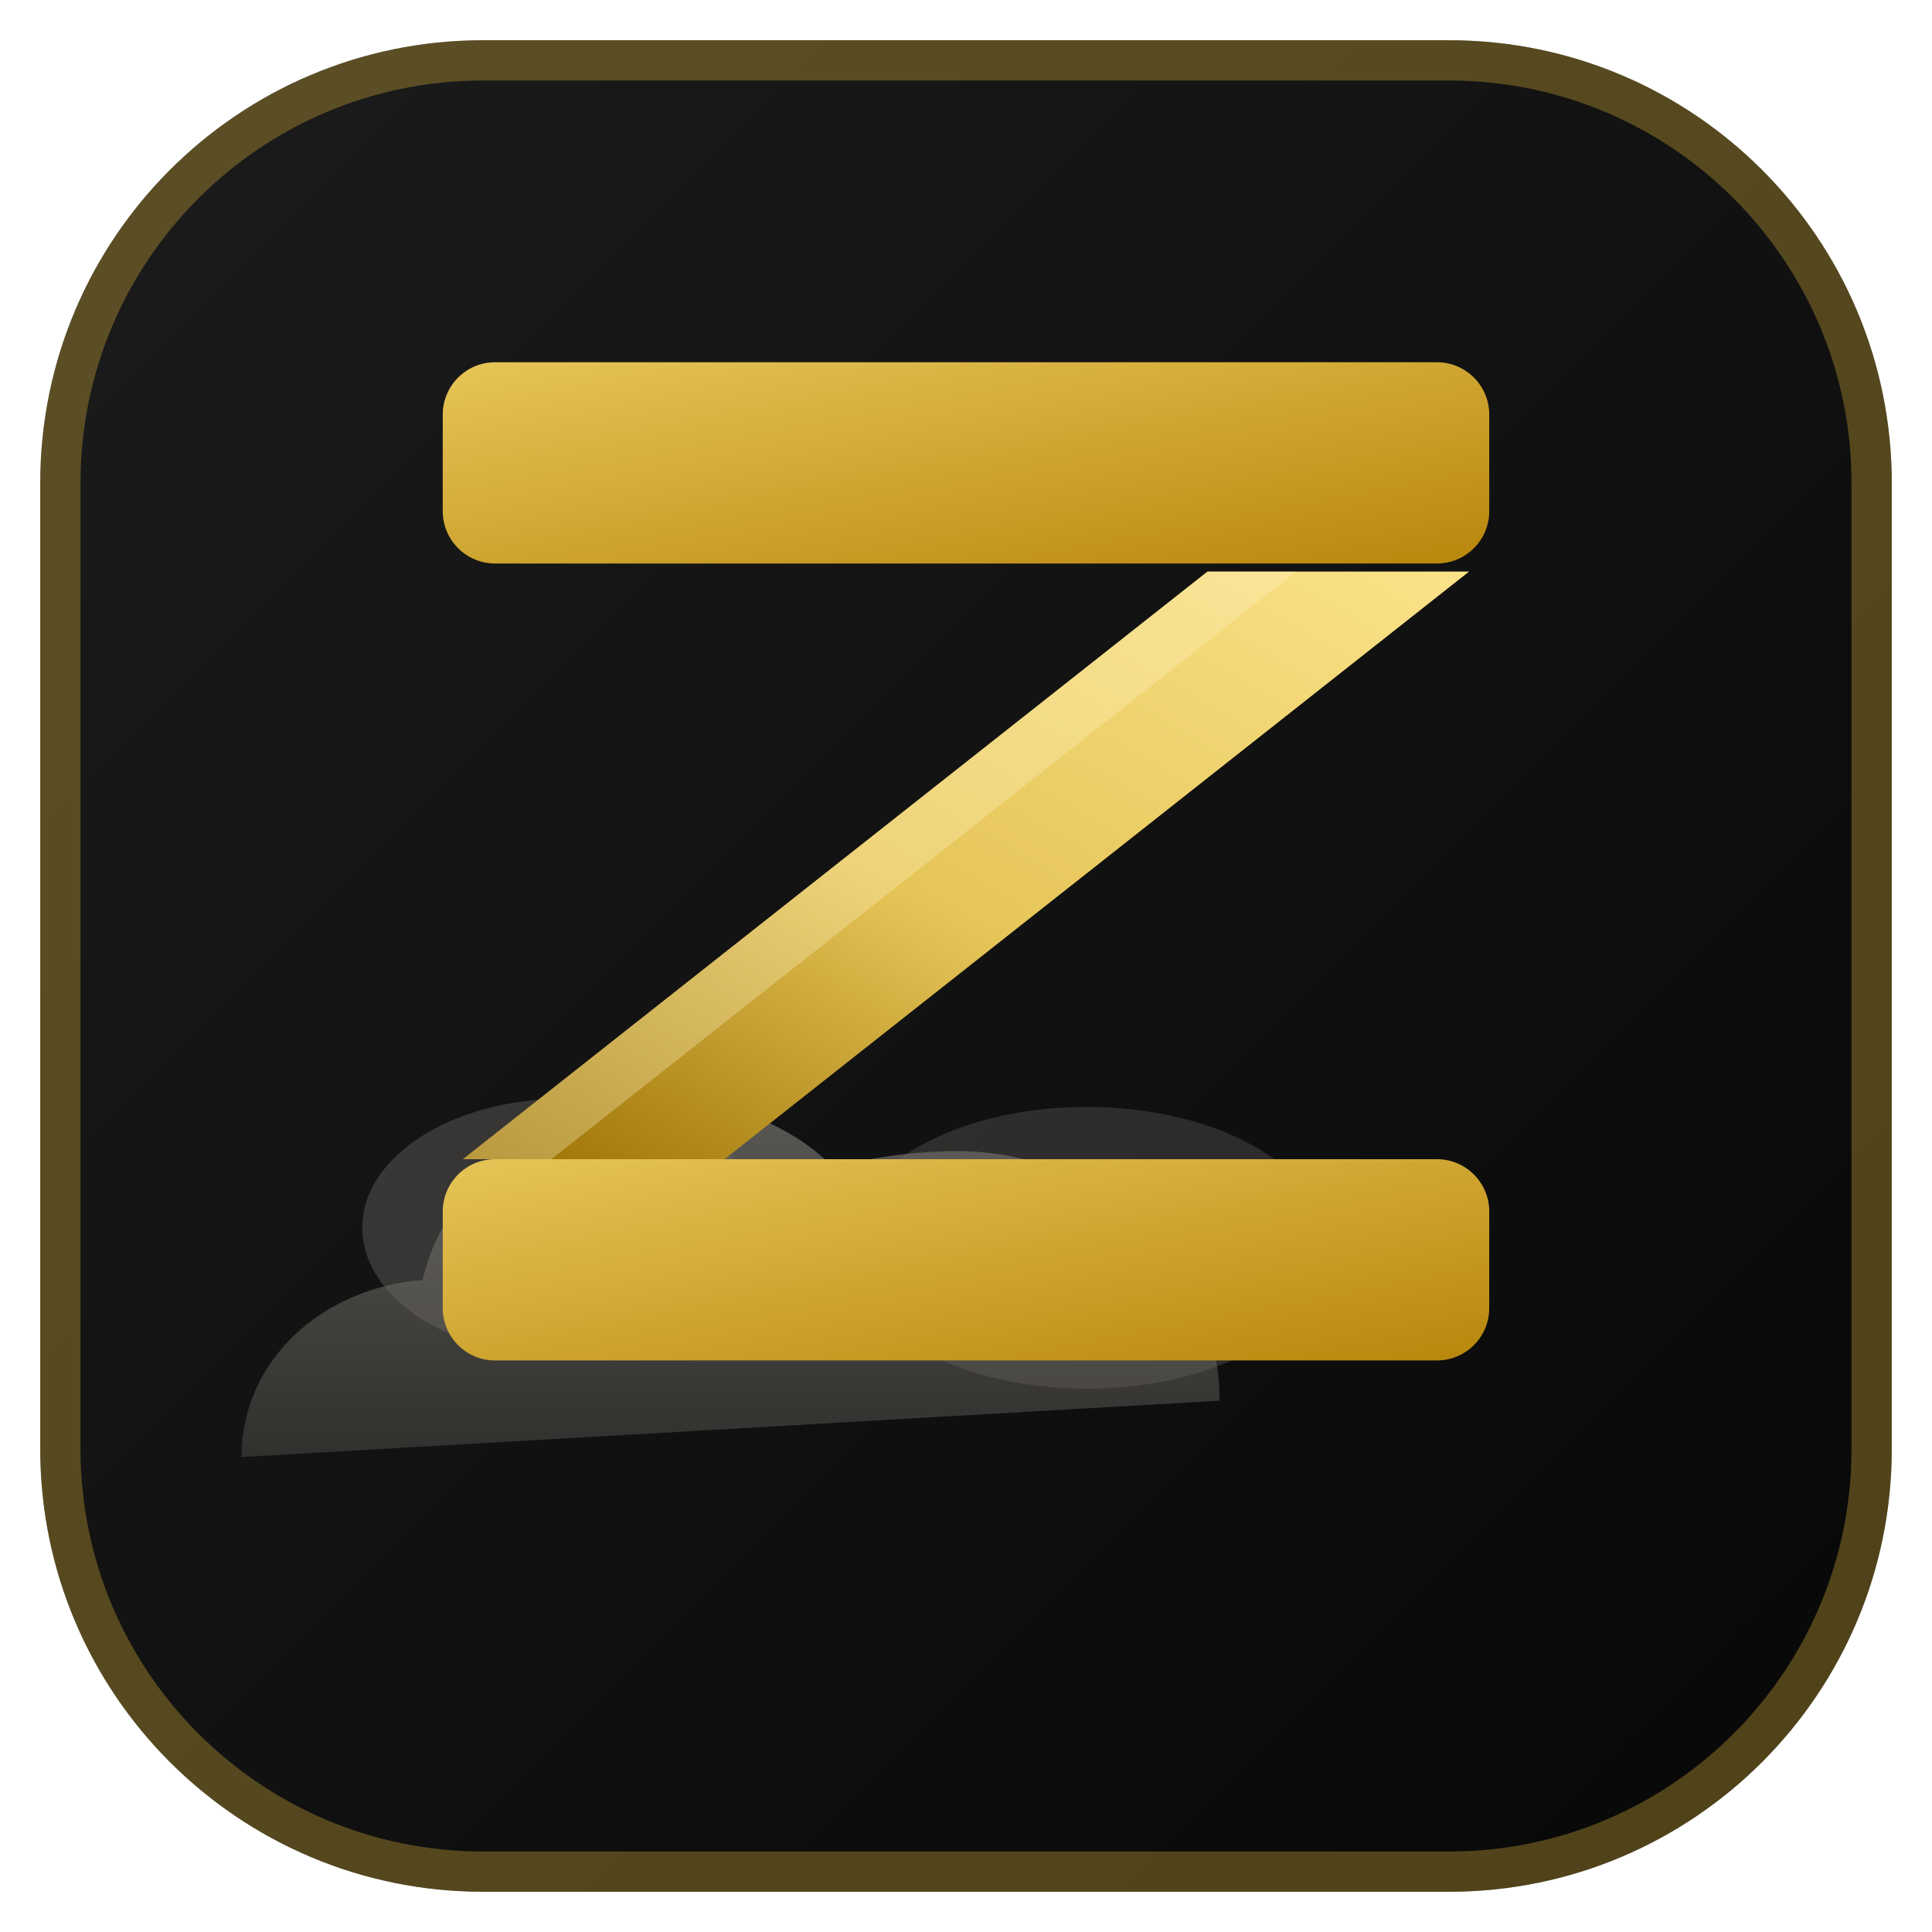
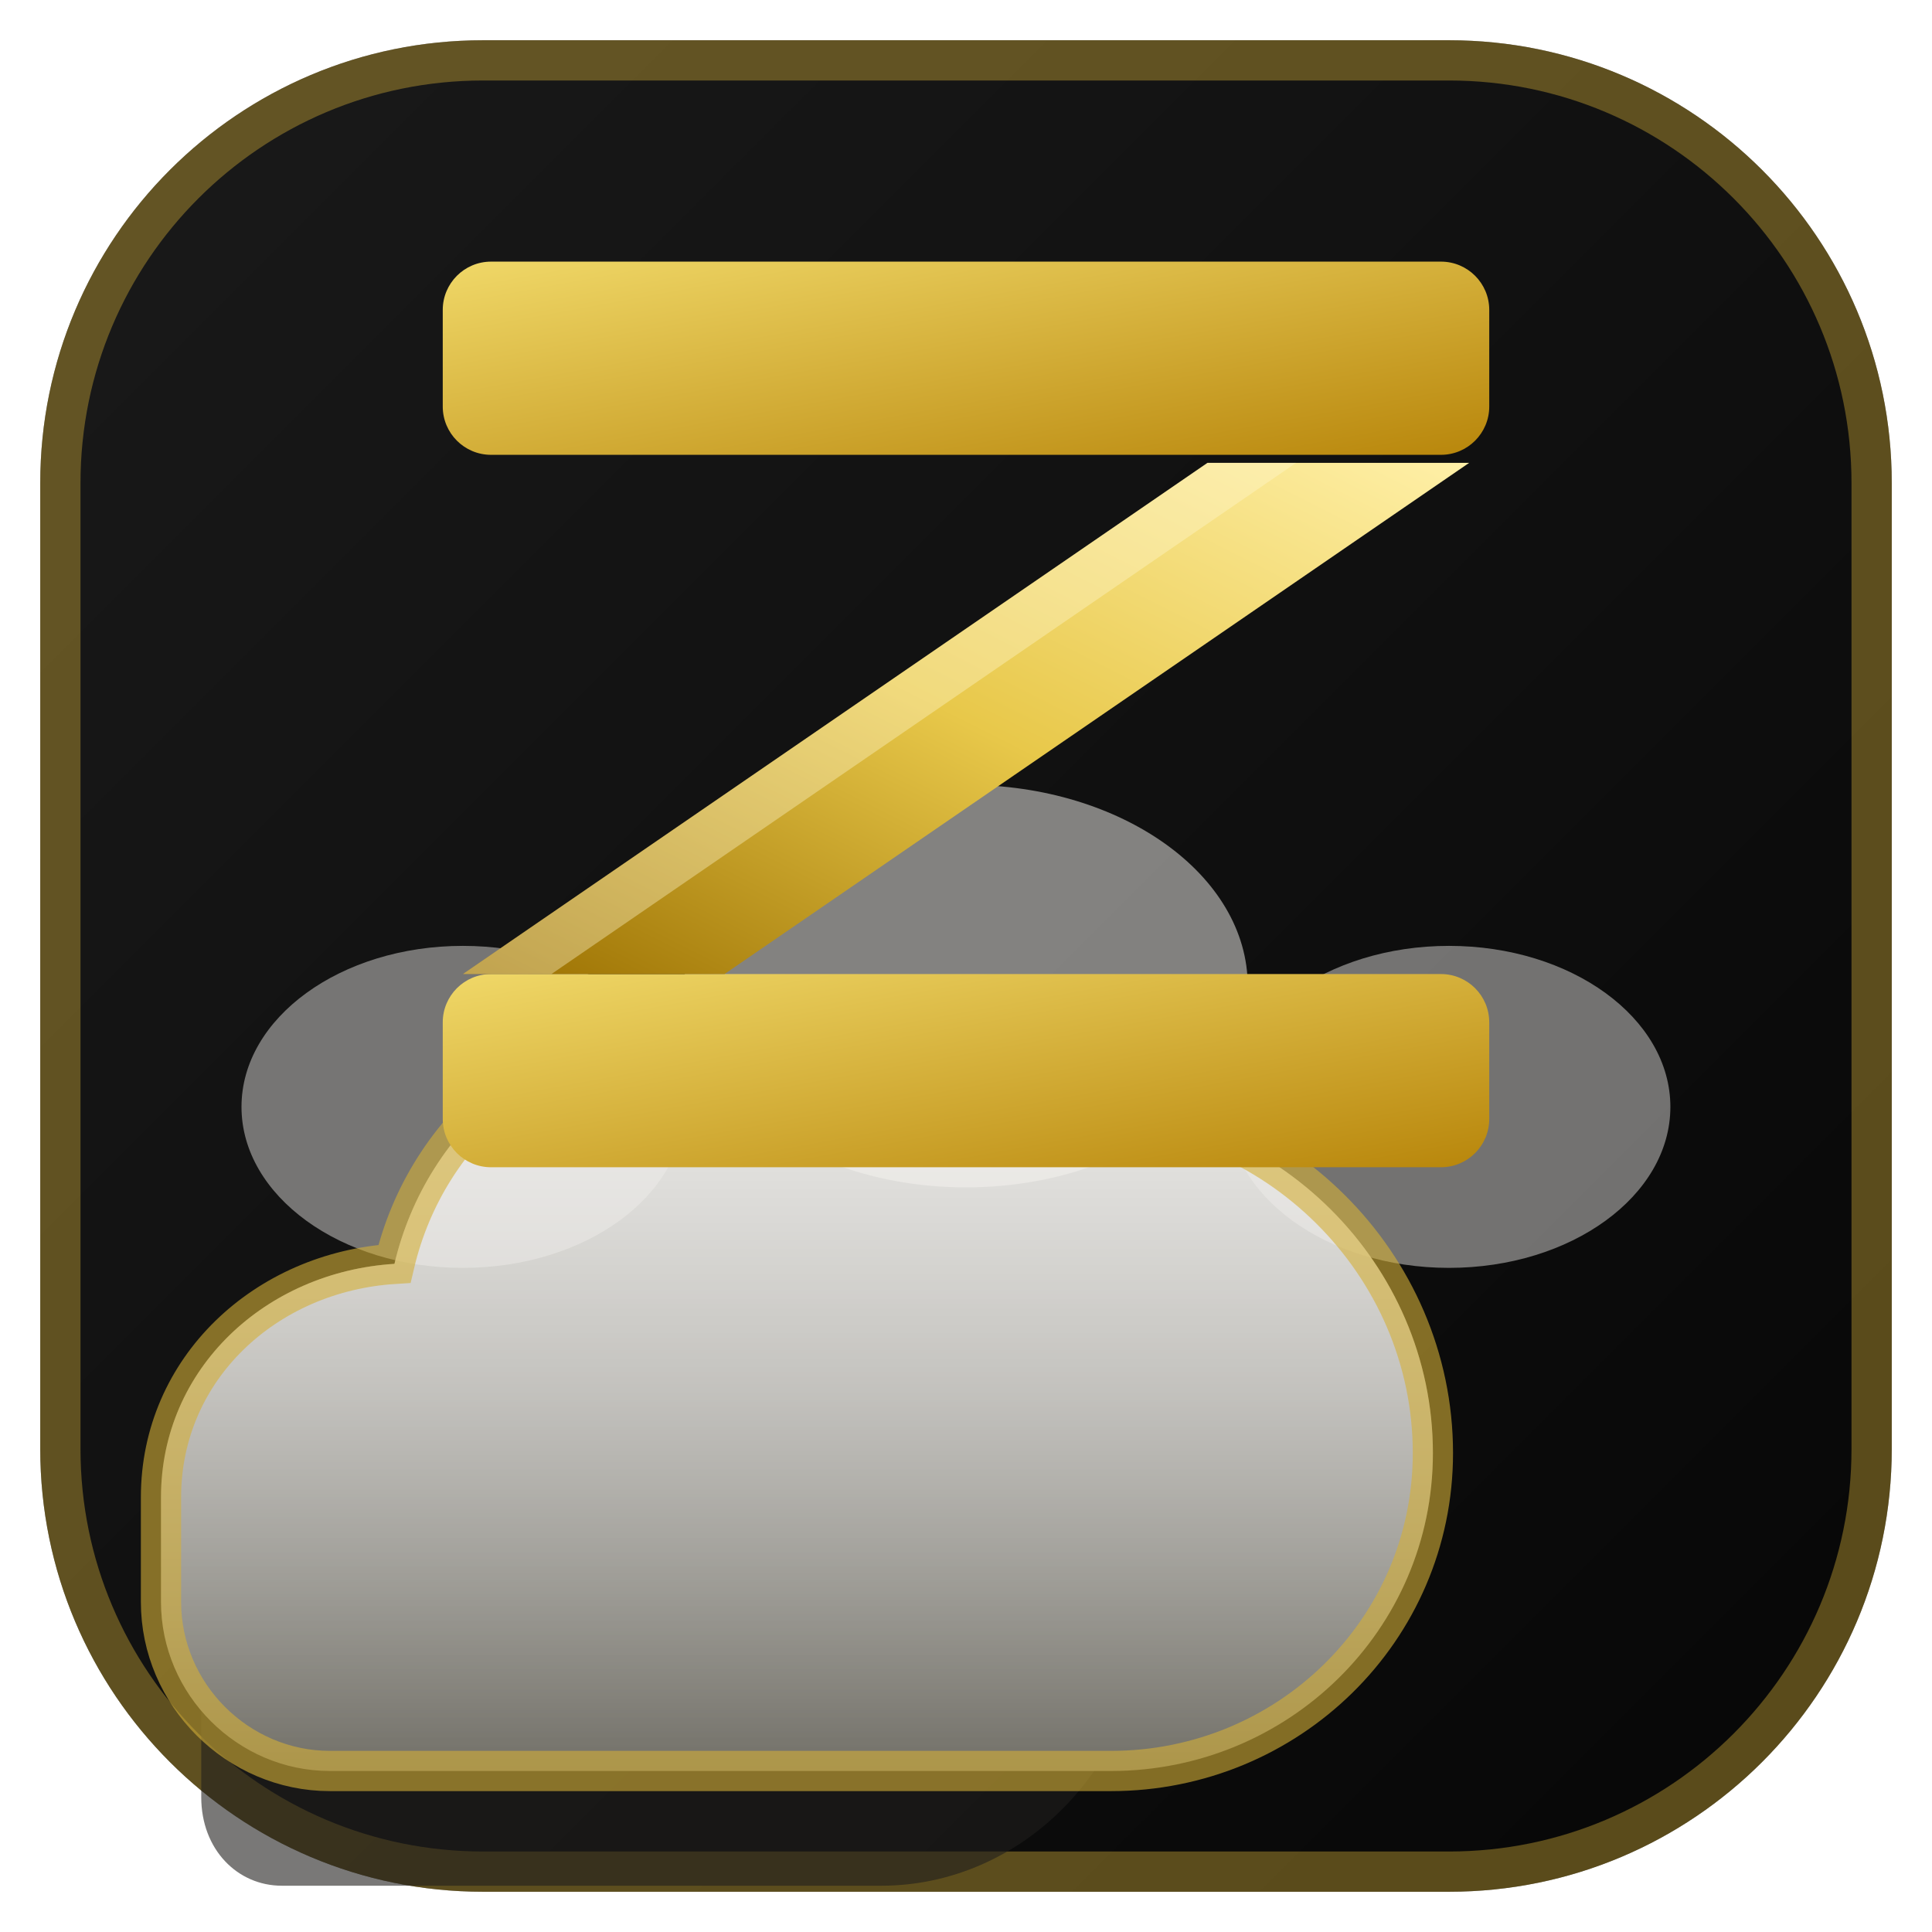
<svg xmlns="http://www.w3.org/2000/svg" viewBox="0 0 48 48" role="img" aria-label="Zenith Cloud">
  <defs>
    <linearGradient id="badgeBg" x1="0%" y1="0%" x2="100%" y2="100%">
-       <stop offset="0%" stop-color="#1c1c1c" />
-       <stop offset="100%" stop-color="#070707" />
+       <stop offset="0%" stop-color="#1a1a1a" />
+       <stop offset="100%" stop-color="#060606" />
    </linearGradient>
-     <linearGradient id="cloudFill" x1="0%" y1="0%" x2="0%" y2="100%">
-       <stop offset="0%" stop-color="#5a5854" />
-       <stop offset="100%" stop-color="#32302e" />
+     <linearGradient id="cloudBody" x1="0%" y1="0%" x2="0%" y2="100%">
+       <stop offset="0%" stop-color="#d4d2cc" />
+       <stop offset="50%" stop-color="#a8a6a0" />
+       <stop offset="100%" stop-color="#727068" />
+     </linearGradient>
+     <linearGradient id="cloudShine" x1="0%" y1="0%" x2="0%" y2="100%">
+       <stop offset="0%" stop-color="#ffffff" stop-opacity="0.6" />
+       <stop offset="100%" stop-color="#ffffff" stop-opacity="0" />
    </linearGradient>
    <linearGradient id="zBar" x1="0%" y1="0%" x2="100%" y2="100%">
-       <stop offset="0%" stop-color="#e6c558" />
+       <stop offset="0%" stop-color="#f0d868" />
      <stop offset="100%" stop-color="#b8860b" />
    </linearGradient>
    <linearGradient id="zSlash" x1="100%" y1="0%" x2="0%" y2="100%">
-       <stop offset="0%" stop-color="#fbe38a" />
-       <stop offset="55%" stop-color="#e6c558" />
+       <stop offset="0%" stop-color="#fff0a8" />
+       <stop offset="50%" stop-color="#e8c84a" />
      <stop offset="100%" stop-color="#9a6f00" />
    </linearGradient>
  </defs>
  <rect x="1" y="1" width="46" height="46" rx="11" fill="url(#badgeBg)" />
-   <rect x="1.5" y="1.5" width="45" height="45" rx="10.5" fill="none" stroke="#d4af37" stroke-opacity="0.35" stroke-width="1" />
-   <path fill="url(#cloudFill)" d="M6 36.2c0-2.4 2-4.2 4.5-4.4.6-2.6 3.2-4.4 6.2-4.4 1.6 0 3 .6 4 1.6 1-.25 2-.4 3.1-.4 3.6 0 6.5 2.8 6.5 6.2 0 .2-.02.4H6v-2.9z" />
-   <ellipse cx="14" cy="30.5" rx="5" ry="3.2" fill="#6e6c68" opacity="0.4" />
-   <ellipse cx="27" cy="31" rx="6" ry="3.5" fill="#6e6c68" opacity="0.32" />
-   <rect x="11" y="9" width="26" height="5" rx="1.3" fill="url(#zBar)" />
-   <rect x="11" y="28.8" width="26" height="5" rx="1.3" fill="url(#zBar)" />
-   <polygon fill="url(#zSlash)" points="30,14.2 36.5,14.2 18,28.8 11.5,28.8" />
-   <polygon fill="#fff3c4" opacity="0.32" points="30,14.2 32.2,14.2 13.7,28.8 11.5,28.8" />
+   <rect x="1.5" y="1.5" width="45" height="45" rx="10.5" fill="none" stroke="#d4af37" stroke-opacity="0.4" stroke-width="1" />
+   <path fill="#1f1e1c" opacity="0.6" d="M5 38.5c0-1.2 1-2 2.2-2 0-3.2 3.2-5.8 7.2-5.8 1.3 0 2.5.4 3.4 1.2 1-.2 2-.35 3-.35 4.2 0 7.6 3.4 7.6 7.5 0 3.8-3 6.8-6.5 6.8H7c-1.1 0-2-.9-2-2.2z" transform="translate(0 1)" />
+   <path fill="url(#cloudBody)" d="M4 37.2c0-3.2 2.6-5.6 5.8-5.8.8-3.4 3.8-6 7.8-6 2.2 0 4.2.9 5.6 2.6 1.2-.3 2.4-.5 3.7-.5 4.8 0 8.7 3.9 8.7 8.6 0 4.4-3.6 7.9-8 7.9H8.2c-2.3 0-4.2-1.9-4.2-4.2z" />
+   <path fill="url(#cloudShine)" d="M4 37.2c0-3.2 2.6-5.6 5.8-5.8.8-3.4 3.8-6 7.8-6 2.2 0 4.2.9 5.6 2.6 1.2-.3 2.4-.5 3.7-.5 4.8 0 8.7 3.9 8.7 8.6 0 4.4-3.6 7.9-8 7.9H8.2c-2.3 0-4.2-1.9-4.2-4.2z" />
+   <ellipse cx="11.5" cy="27.5" rx="5.5" ry="4" fill="#f0eeea" opacity="0.45" />
+   <ellipse cx="24" cy="24.5" rx="7" ry="5" fill="#f5f3ef" opacity="0.5" />
+   <ellipse cx="36" cy="27.5" rx="5.5" ry="4" fill="#f0eeea" opacity="0.45" />
+   <path fill="none" stroke="#d4af37" stroke-opacity="0.6" stroke-width="1" d="M4 37.2c0-3.2 2.6-5.6 5.8-5.8.8-3.4 3.8-6 7.8-6 2.2 0 4.2.9 5.6 2.6 1.2-.3 2.4-.5 3.7-.5 4.8 0 8.7 3.9 8.7 8.6 0 4.4-3.6 7.9-8 7.9H8.2c-2.3 0-4.2-1.9-4.2-4.2z" />
+   <rect x="11" y="6.5" width="26" height="4.8" rx="1.2" fill="url(#zBar)" />
+   <rect x="11" y="24.2" width="26" height="4.8" rx="1.2" fill="url(#zBar)" />
+   <polygon fill="url(#zSlash)" points="30,11.5 36.5,11.5 18,24.2 11.5,24.2" />
+   <polygon fill="#fff8d0" opacity="0.38" points="30,11.5 32.2,11.5 13.7,24.2 11.5,24.2" />
</svg>
